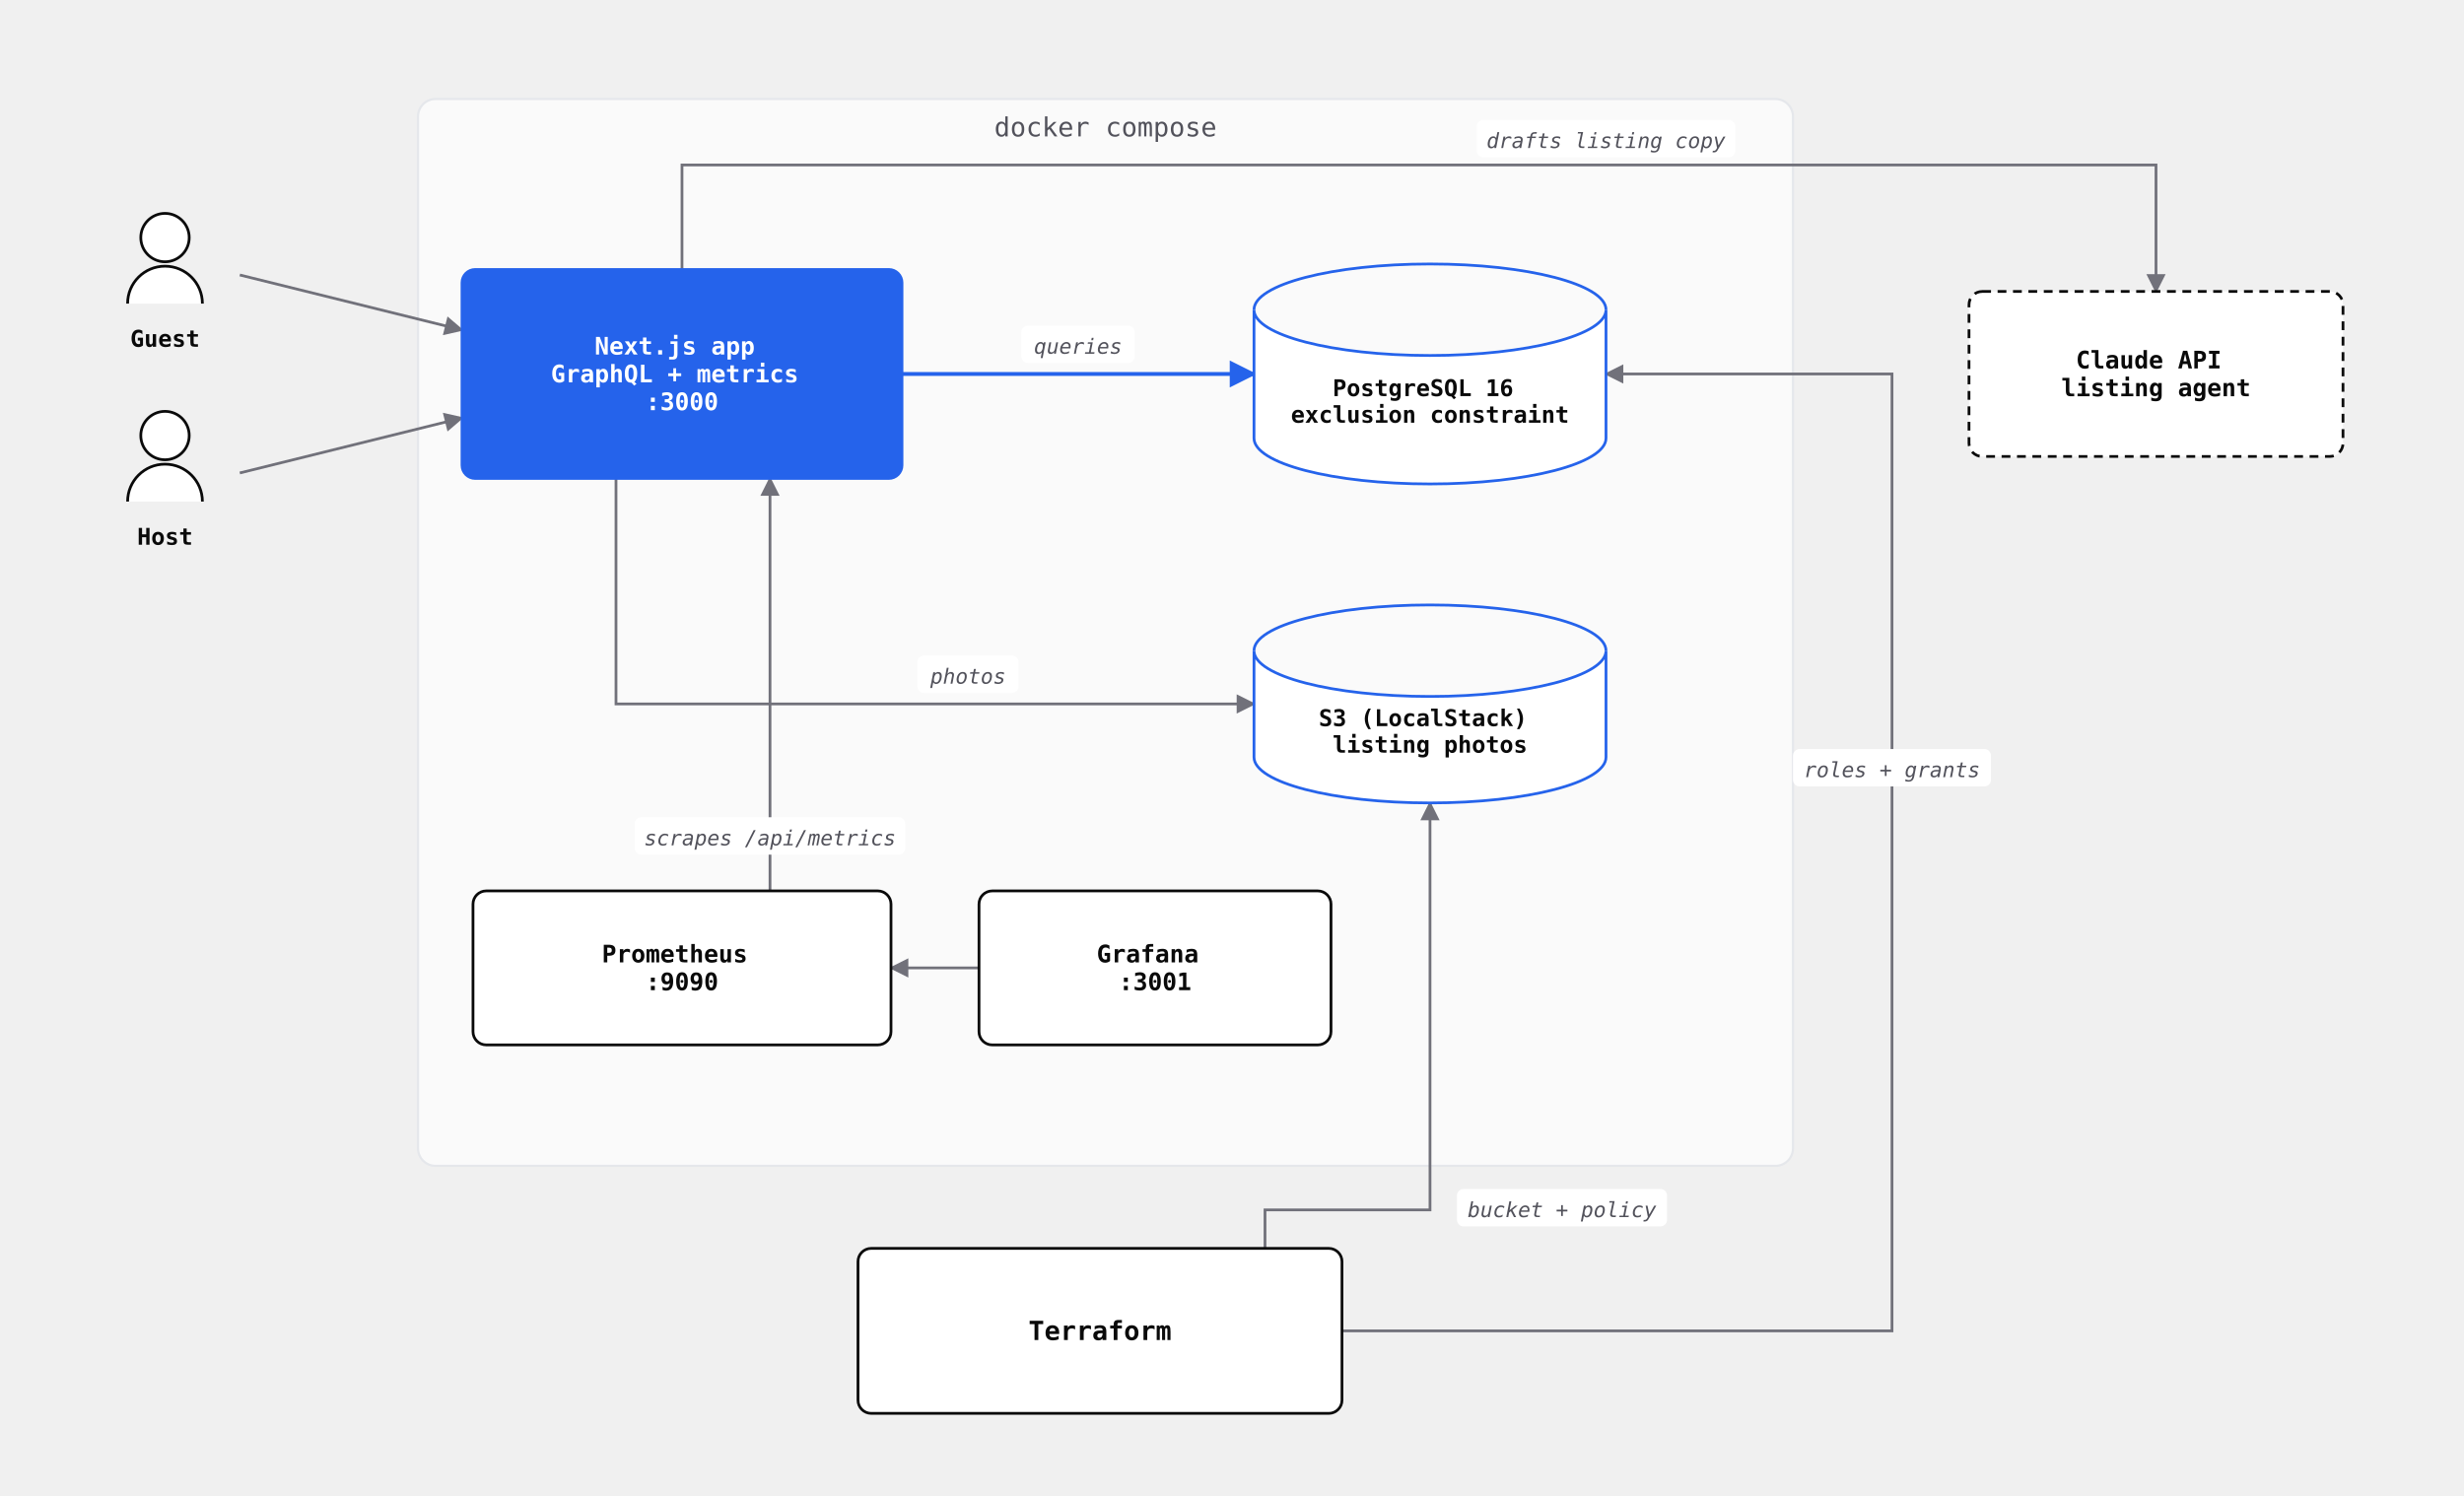
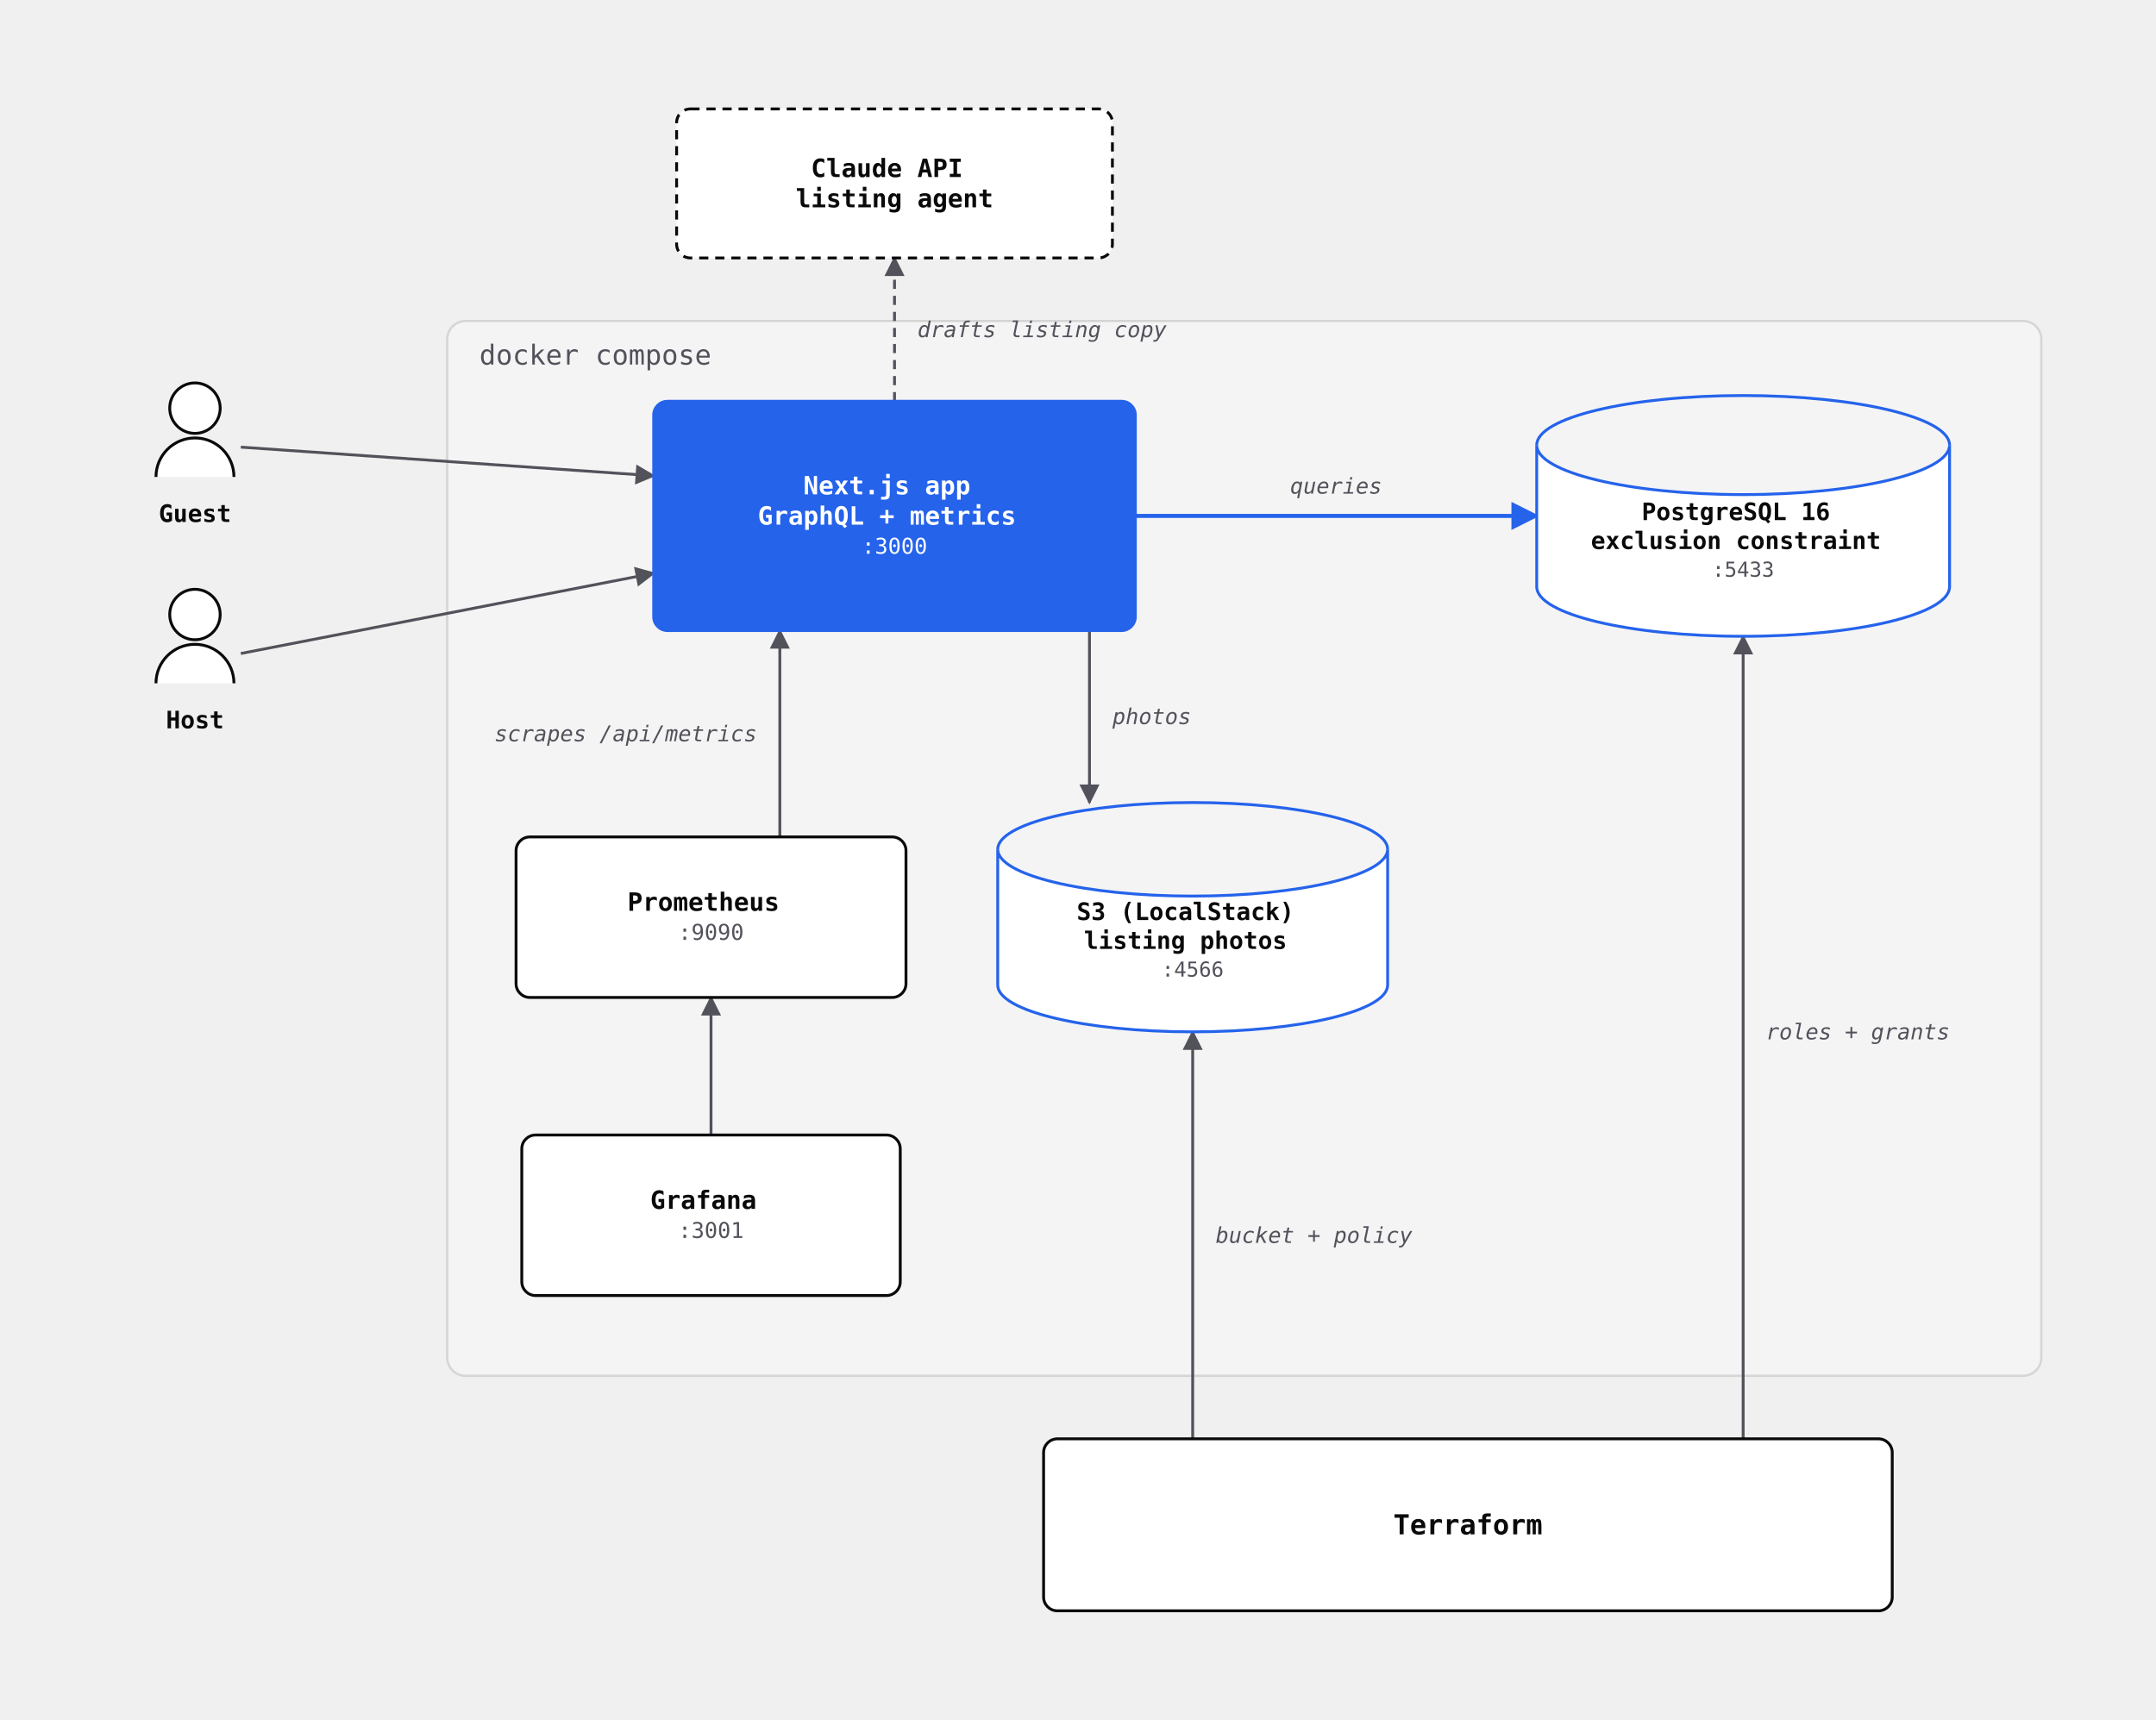
- <svg xmlns="http://www.w3.org/2000/svg" viewBox="0 0 2240 1360" width="2240" height="1360">
+ <svg xmlns="http://www.w3.org/2000/svg" viewBox="0 0 1880 1500" data-inline="true" role="img" aria-labelledby="fjordstay-arch-title fjordstay-arch-desc">
  <defs>
    <marker id="arrow" viewBox="0 0 10 10" refX="9" refY="5" markerWidth="7" markerHeight="7" orient="auto-start-reverse">
-       <path d="M 0 0 L 10 5 L 0 10 z" fill="#71717a" />
+       <path d="M 0 0 L 10 5 L 0 10 z" fill="var(--color-muted-foreground, #52525b)" />
    </marker>
    <marker id="arrowAccent" viewBox="0 0 10 10" refX="9" refY="5" markerWidth="7" markerHeight="7" orient="auto-start-reverse">
-       <path d="M 0 0 L 10 5 L 0 10 z" fill="#2563eb" />
+       <path d="M 0 0 L 10 5 L 0 10 z" fill="var(--color-accent, #2563eb)" />
    </marker>
  </defs>
-   <rect x="380" y="90" width="1250" height="970" rx="16" fill="#fafafa" stroke="#e5e7eb" stroke-width="2" />
-   <text x="1005" y="124" font-family="ui-monospace, &quot;SF Mono&quot;, &quot;JetBrains Mono&quot;, &quot;Cascadia Code&quot;, Menlo, monospace" font-size="24" fill="#52525b" text-anchor="middle">docker compose</text>
-   <path d="M 218 250 L 420 300" fill="none" stroke="#71717a" stroke-width="2.5" marker-end="url(#arrow)" />
-   <path d="M 218 430 L 420 380" fill="none" stroke="#71717a" stroke-width="2.5" marker-end="url(#arrow)" />
-   <path d="M 820 340 L 1140 340" fill="none" stroke="#2563eb" stroke-width="3.5" marker-end="url(#arrowAccent)" />
-   <rect x="928.5" y="296" width="103" height="34" rx="6" fill="#ffffff" />
-   <text x="980" y="315" font-family="ui-monospace, &quot;SF Mono&quot;, &quot;JetBrains Mono&quot;, &quot;Cascadia Code&quot;, Menlo, monospace" font-size="19" font-style="italic" fill="#52525b" text-anchor="middle" dominant-baseline="central">queries</text>
-   <path d="M 560 435 L 560 640 L 1140 640" fill="none" stroke="#71717a" stroke-width="2.5" marker-end="url(#arrow)" />
-   <rect x="834" y="596" width="92" height="34" rx="6" fill="#ffffff" />
-   <text x="880" y="615" font-family="ui-monospace, &quot;SF Mono&quot;, &quot;JetBrains Mono&quot;, &quot;Cascadia Code&quot;, Menlo, monospace" font-size="19" font-style="italic" fill="#52525b" text-anchor="middle" dominant-baseline="central">photos</text>
-   <path d="M 620 245 L 620 150 L 1960 150 L 1960 265" fill="none" stroke="#71717a" stroke-width="2.5" marker-end="url(#arrow)" />
-   <rect x="1342.5" y="109" width="235" height="34" rx="6" fill="#ffffff" />
-   <text x="1460" y="128" font-family="ui-monospace, &quot;SF Mono&quot;, &quot;JetBrains Mono&quot;, &quot;Cascadia Code&quot;, Menlo, monospace" font-size="19" font-style="italic" fill="#52525b" text-anchor="middle" dominant-baseline="central">drafts listing copy</text>
-   <path d="M 700 810 L 700 435" fill="none" stroke="#71717a" stroke-width="2.5" marker-end="url(#arrow)" />
-   <rect x="577" y="743" width="246" height="34" rx="6" fill="#ffffff" />
-   <text x="700" y="762" font-family="ui-monospace, &quot;SF Mono&quot;, &quot;JetBrains Mono&quot;, &quot;Cascadia Code&quot;, Menlo, monospace" font-size="19" font-style="italic" fill="#52525b" text-anchor="middle" dominant-baseline="central">scrapes /api/metrics</text>
-   <path d="M 890 880 L 810 880" fill="none" stroke="#71717a" stroke-width="2.5" marker-end="url(#arrow)" />
-   <path d="M 1150 1135 L 1150 1100 L 1300 1100 L 1300 730" fill="none" stroke="#71717a" stroke-width="2.5" marker-end="url(#arrow)" />
-   <rect x="1324.5" y="1081" width="191" height="34" rx="6" fill="#ffffff" />
-   <text x="1420" y="1100" font-family="ui-monospace, &quot;SF Mono&quot;, &quot;JetBrains Mono&quot;, &quot;Cascadia Code&quot;, Menlo, monospace" font-size="19" font-style="italic" fill="#52525b" text-anchor="middle" dominant-baseline="central">bucket + policy</text>
-   <path d="M 1220 1210 L 1720 1210 L 1720 340 L 1460 340" fill="none" stroke="#71717a" stroke-width="2.5" marker-end="url(#arrow)" />
-   <rect x="1630" y="681" width="180" height="34" rx="6" fill="#ffffff" />
-   <text x="1720" y="700" font-family="ui-monospace, &quot;SF Mono&quot;, &quot;JetBrains Mono&quot;, &quot;Cascadia Code&quot;, Menlo, monospace" font-size="19" font-style="italic" fill="#52525b" text-anchor="middle" dominant-baseline="central">roles + grants</text>
-   <circle cx="150" cy="216" r="22" fill="#ffffff" stroke="#0a0a0a" stroke-width="2.5" />
-   <path d="M 116 276 a 34 34 0 0 1 68 0" fill="#ffffff" stroke="#0a0a0a" stroke-width="2.5" />
-   <text font-family="ui-monospace, &quot;SF Mono&quot;, &quot;JetBrains Mono&quot;, &quot;Cascadia Code&quot;, Menlo, monospace" font-size="21" font-weight="700" fill="#0a0a0a" text-anchor="middle" dominant-baseline="central">
-     <tspan x="150" y="308">Guest</tspan>
+   <rect x="390" y="280" width="1390" height="920" rx="16" fill="var(--color-muted, #f4f4f5)" stroke="var(--color-border, rgb(0 0 0 / 0.12))" stroke-width="2" />
+   <text x="418" y="318" font-family="ui-monospace, &quot;SF Mono&quot;, &quot;JetBrains Mono&quot;, &quot;Cascadia Code&quot;, Menlo, monospace" font-size="24" fill="var(--color-muted-foreground, #52525b)" text-anchor="start">docker compose</text>
+   <path d="M 210 390 L 570 415" fill="none" stroke="var(--color-muted-foreground, #52525b)" stroke-width="2.5" marker-end="url(#arrow)" />
+   <path d="M 210 570 L 570 500" fill="none" stroke="var(--color-muted-foreground, #52525b)" stroke-width="2.5" marker-end="url(#arrow)" />
+   <path d="M 990 450 L 1340 450" fill="none" stroke="var(--color-accent, #2563eb)" stroke-width="3.5" marker-end="url(#arrowAccent)" />
+   <text x="1165" y="424" font-family="ui-monospace, &quot;SF Mono&quot;, &quot;JetBrains Mono&quot;, &quot;Cascadia Code&quot;, Menlo, monospace" font-size="19" font-style="italic" fill="var(--color-muted-foreground, #52525b)" text-anchor="middle" dominant-baseline="central">queries</text>
+   <path d="M 780 350 L 780 225" fill="none" stroke="var(--color-muted-foreground, #52525b)" stroke-width="2.5" stroke-dasharray="8 6" marker-end="url(#arrow)" />
+   <text x="800" y="287.5" font-family="ui-monospace, &quot;SF Mono&quot;, &quot;JetBrains Mono&quot;, &quot;Cascadia Code&quot;, Menlo, monospace" font-size="19" font-style="italic" fill="var(--color-muted-foreground, #52525b)" text-anchor="start" dominant-baseline="central">drafts listing copy</text>
+   <path d="M 950 550 L 950 700" fill="none" stroke="var(--color-muted-foreground, #52525b)" stroke-width="2.5" marker-end="url(#arrow)" />
+   <text x="970" y="625" font-family="ui-monospace, &quot;SF Mono&quot;, &quot;JetBrains Mono&quot;, &quot;Cascadia Code&quot;, Menlo, monospace" font-size="19" font-style="italic" fill="var(--color-muted-foreground, #52525b)" text-anchor="start" dominant-baseline="central">photos</text>
+   <path d="M 680 730 L 680 550" fill="none" stroke="var(--color-muted-foreground, #52525b)" stroke-width="2.5" marker-end="url(#arrow)" />
+   <text x="660" y="640" font-family="ui-monospace, &quot;SF Mono&quot;, &quot;JetBrains Mono&quot;, &quot;Cascadia Code&quot;, Menlo, monospace" font-size="19" font-style="italic" fill="var(--color-muted-foreground, #52525b)" text-anchor="end" dominant-baseline="central">scrapes /api/metrics</text>
+   <path d="M 620 990 L 620 870" fill="none" stroke="var(--color-muted-foreground, #52525b)" stroke-width="2.5" marker-end="url(#arrow)" />
+   <path d="M 1040 1255 L 1040 900" fill="none" stroke="var(--color-muted-foreground, #52525b)" stroke-width="2.5" marker-end="url(#arrow)" />
+   <text x="1060" y="1077.5" font-family="ui-monospace, &quot;SF Mono&quot;, &quot;JetBrains Mono&quot;, &quot;Cascadia Code&quot;, Menlo, monospace" font-size="19" font-style="italic" fill="var(--color-muted-foreground, #52525b)" text-anchor="start" dominant-baseline="central">bucket + policy</text>
+   <path d="M 1520 1255 L 1520 555" fill="none" stroke="var(--color-muted-foreground, #52525b)" stroke-width="2.5" marker-end="url(#arrow)" />
+   <text x="1540" y="900" font-family="ui-monospace, &quot;SF Mono&quot;, &quot;JetBrains Mono&quot;, &quot;Cascadia Code&quot;, Menlo, monospace" font-size="19" font-style="italic" fill="var(--color-muted-foreground, #52525b)" text-anchor="start" dominant-baseline="central">roles + grants</text>
+   <circle cx="170" cy="356" r="22" fill="var(--color-background, #ffffff)" stroke="var(--color-foreground, #0a0a0a)" stroke-width="2.5" />
+   <path d="M 136 416 a 34 34 0 0 1 68 0" fill="var(--color-background, #ffffff)" stroke="var(--color-foreground, #0a0a0a)" stroke-width="2.5" />
+   <text font-family="ui-monospace, &quot;SF Mono&quot;, &quot;JetBrains Mono&quot;, &quot;Cascadia Code&quot;, Menlo, monospace" font-size="21" font-weight="700" fill="var(--color-foreground, #0a0a0a)" text-anchor="middle" dominant-baseline="central">
+     <tspan x="170" y="448">Guest</tspan>
  </text>
-   <circle cx="150" cy="396" r="22" fill="#ffffff" stroke="#0a0a0a" stroke-width="2.5" />
-   <path d="M 116 456 a 34 34 0 0 1 68 0" fill="#ffffff" stroke="#0a0a0a" stroke-width="2.5" />
-   <text font-family="ui-monospace, &quot;SF Mono&quot;, &quot;JetBrains Mono&quot;, &quot;Cascadia Code&quot;, Menlo, monospace" font-size="21" font-weight="700" fill="#0a0a0a" text-anchor="middle" dominant-baseline="central">
-     <tspan x="150" y="488">Host</tspan>
+   <circle cx="170" cy="536" r="22" fill="var(--color-background, #ffffff)" stroke="var(--color-foreground, #0a0a0a)" stroke-width="2.5" />
+   <path d="M 136 596 a 34 34 0 0 1 68 0" fill="var(--color-background, #ffffff)" stroke="var(--color-foreground, #0a0a0a)" stroke-width="2.5" />
+   <text font-family="ui-monospace, &quot;SF Mono&quot;, &quot;JetBrains Mono&quot;, &quot;Cascadia Code&quot;, Menlo, monospace" font-size="21" font-weight="700" fill="var(--color-foreground, #0a0a0a)" text-anchor="middle" dominant-baseline="central">
+     <tspan x="170" y="628">Host</tspan>
  </text>
-   <rect x="420" y="245" width="400" height="190" rx="12" fill="#2563eb" stroke="#2563eb" stroke-width="2.5" />
-   <text font-family="ui-monospace, &quot;SF Mono&quot;, &quot;JetBrains Mono&quot;, &quot;Cascadia Code&quot;, Menlo, monospace" font-size="22" font-weight="700" fill="#ffffff" text-anchor="middle" dominant-baseline="central">
-     <tspan x="620" y="314.7">Next.js app</tspan>
-     <tspan x="620" y="340">GraphQL + metrics</tspan>
-     <tspan x="620" y="365.3">:3000</tspan>
+   <rect x="570" y="350" width="420" height="200" rx="12" fill="var(--color-accent, #2563eb)" stroke="var(--color-accent, #2563eb)" stroke-width="2.5" />
+   <text font-family="ui-monospace, &quot;SF Mono&quot;, &quot;JetBrains Mono&quot;, &quot;Cascadia Code&quot;, Menlo, monospace" font-size="22" font-weight="700" fill="var(--color-accent-foreground, #ffffff)" text-anchor="middle" dominant-baseline="central">
+     <tspan x="780" y="423.6">Next.js app</tspan>
+     <tspan x="780" y="450">GraphQL + metrics</tspan>
+     <tspan x="780" y="476.4" fill="var(--color-accent-foreground, #ffffff)" font-size="19" font-weight="400">:3000</tspan>
  </text>
-   <path d="M 1140 281.6 A 160 41.6 0 0 0 1460 281.6 L 1460 398.4 A 160 41.6 0 0 1 1140 398.4 Z" fill="#ffffff" stroke="#2563eb" stroke-width="2.5" />
-   <path d="M 1140 281.6 A 160 41.6 0 0 1 1460 281.6" fill="none" stroke="#2563eb" stroke-width="2.5" />
-   <text font-family="ui-monospace, &quot;SF Mono&quot;, &quot;JetBrains Mono&quot;, &quot;Cascadia Code&quot;, Menlo, monospace" font-size="21" font-weight="700" fill="#0a0a0a" text-anchor="middle" dominant-baseline="central">
-     <tspan x="1300" y="352.885">PostgreSQL 16</tspan>
-     <tspan x="1300" y="377.035">exclusion constraint</tspan>
+   <rect x="590" y="95" width="380" height="130" rx="12" fill="var(--color-background, #ffffff)" stroke="var(--color-foreground, #0a0a0a)" stroke-width="2.5" stroke-dasharray="8 6" />
+   <text font-family="ui-monospace, &quot;SF Mono&quot;, &quot;JetBrains Mono&quot;, &quot;Cascadia Code&quot;, Menlo, monospace" font-size="22" font-weight="700" fill="var(--color-foreground, #0a0a0a)" text-anchor="middle" dominant-baseline="central">
+     <tspan x="780" y="146.8">Claude API</tspan>
+     <tspan x="780" y="173.2">listing agent</tspan>
  </text>
-   <path d="M 1140 591.6 A 160 41.6 0 0 0 1460 591.6 L 1460 688.4 A 160 41.6 0 0 1 1140 688.4 Z" fill="#ffffff" stroke="#2563eb" stroke-width="2.5" />
-   <path d="M 1140 591.6 A 160 41.6 0 0 1 1460 591.6" fill="none" stroke="#2563eb" stroke-width="2.5" />
-   <text font-family="ui-monospace, &quot;SF Mono&quot;, &quot;JetBrains Mono&quot;, &quot;Cascadia Code&quot;, Menlo, monospace" font-size="21" font-weight="700" fill="#0a0a0a" text-anchor="middle" dominant-baseline="central">
-     <tspan x="1300" y="652.885">S3 (LocalStack)</tspan>
-     <tspan x="1300" y="677.035">listing photos</tspan>
+   <path d="M 1340 388.2 A 180 43.2 0 0 0 1700 388.2 L 1700 511.8 A 180 43.2 0 0 1 1340 511.8 Z" fill="var(--color-background, #ffffff)" stroke="var(--color-accent, #2563eb)" stroke-width="2.5" />
+   <path d="M 1340 388.2 A 180 43.2 0 0 1 1700 388.2" fill="none" stroke="var(--color-accent, #2563eb)" stroke-width="2.5" />
+   <text font-family="ui-monospace, &quot;SF Mono&quot;, &quot;JetBrains Mono&quot;, &quot;Cascadia Code&quot;, Menlo, monospace" font-size="21" font-weight="700" fill="var(--color-foreground, #0a0a0a)" text-anchor="middle" dominant-baseline="central">
+     <tspan x="1520" y="446.4">PostgreSQL 16</tspan>
+     <tspan x="1520" y="471.6">exclusion constraint</tspan>
+     <tspan x="1520" y="496.8" fill="var(--color-muted-foreground, #52525b)" font-size="18" font-weight="400">:5433</tspan>
  </text>
-   <rect x="1790" y="265" width="340" height="150" rx="12" fill="#ffffff" stroke="#0a0a0a" stroke-width="2.5" stroke-dasharray="8 6" />
-   <text font-family="ui-monospace, &quot;SF Mono&quot;, &quot;JetBrains Mono&quot;, &quot;Cascadia Code&quot;, Menlo, monospace" font-size="22" font-weight="700" fill="#0a0a0a" text-anchor="middle" dominant-baseline="central">
-     <tspan x="1960" y="327.35">Claude API</tspan>
-     <tspan x="1960" y="352.65">listing agent</tspan>
+   <path d="M 870 740.8 A 170 40.8 0 0 0 1210 740.8 L 1210 859.2 A 170 40.8 0 0 1 870 859.2 Z" fill="var(--color-background, #ffffff)" stroke="var(--color-accent, #2563eb)" stroke-width="2.5" />
+   <path d="M 870 740.8 A 170 40.8 0 0 1 1210 740.8" fill="none" stroke="var(--color-accent, #2563eb)" stroke-width="2.5" />
+   <text font-family="ui-monospace, &quot;SF Mono&quot;, &quot;JetBrains Mono&quot;, &quot;Cascadia Code&quot;, Menlo, monospace" font-size="21" font-weight="700" fill="var(--color-foreground, #0a0a0a)" text-anchor="middle" dominant-baseline="central">
+     <tspan x="1040" y="795.2">S3 (LocalStack)</tspan>
+     <tspan x="1040" y="820.4">listing photos</tspan>
+     <tspan x="1040" y="845.6" fill="var(--color-muted-foreground, #52525b)" font-size="18" font-weight="400">:4566</tspan>
  </text>
-   <rect x="430" y="810" width="380" height="140" rx="12" fill="#ffffff" stroke="#0a0a0a" stroke-width="2.5" />
-   <text font-family="ui-monospace, &quot;SF Mono&quot;, &quot;JetBrains Mono&quot;, &quot;Cascadia Code&quot;, Menlo, monospace" font-size="22" font-weight="700" fill="#0a0a0a" text-anchor="middle" dominant-baseline="central">
-     <tspan x="620" y="867.35">Prometheus</tspan>
-     <tspan x="620" y="892.65">:9090</tspan>
+   <rect x="450" y="730" width="340" height="140" rx="12" fill="var(--color-background, #ffffff)" stroke="var(--color-foreground, #0a0a0a)" stroke-width="2.5" />
+   <text font-family="ui-monospace, &quot;SF Mono&quot;, &quot;JetBrains Mono&quot;, &quot;Cascadia Code&quot;, Menlo, monospace" font-size="22" font-weight="700" fill="var(--color-foreground, #0a0a0a)" text-anchor="middle" dominant-baseline="central">
+     <tspan x="620" y="786.8">Prometheus</tspan>
+     <tspan x="620" y="813.2" fill="var(--color-muted-foreground, #52525b)" font-size="19" font-weight="400">:9090</tspan>
  </text>
-   <rect x="890" y="810" width="320" height="140" rx="12" fill="#ffffff" stroke="#0a0a0a" stroke-width="2.5" />
-   <text font-family="ui-monospace, &quot;SF Mono&quot;, &quot;JetBrains Mono&quot;, &quot;Cascadia Code&quot;, Menlo, monospace" font-size="22" font-weight="700" fill="#0a0a0a" text-anchor="middle" dominant-baseline="central">
-     <tspan x="1050" y="867.35">Grafana</tspan>
-     <tspan x="1050" y="892.65">:3001</tspan>
+   <rect x="455" y="990" width="330" height="140" rx="12" fill="var(--color-background, #ffffff)" stroke="var(--color-foreground, #0a0a0a)" stroke-width="2.5" />
+   <text font-family="ui-monospace, &quot;SF Mono&quot;, &quot;JetBrains Mono&quot;, &quot;Cascadia Code&quot;, Menlo, monospace" font-size="22" font-weight="700" fill="var(--color-foreground, #0a0a0a)" text-anchor="middle" dominant-baseline="central">
+     <tspan x="620" y="1046.8">Grafana</tspan>
+     <tspan x="620" y="1073.2" fill="var(--color-muted-foreground, #52525b)" font-size="19" font-weight="400">:3001</tspan>
  </text>
-   <rect x="780" y="1135" width="440" height="150" rx="12" fill="#ffffff" stroke="#0a0a0a" stroke-width="2.5" />
-   <text font-family="ui-monospace, &quot;SF Mono&quot;, &quot;JetBrains Mono&quot;, &quot;Cascadia Code&quot;, Menlo, monospace" font-size="24" font-weight="700" fill="#0a0a0a" text-anchor="middle" dominant-baseline="central">
-     <tspan x="1000" y="1210">Terraform</tspan>
+   <rect x="910" y="1255" width="740" height="150" rx="12" fill="var(--color-background, #ffffff)" stroke="var(--color-foreground, #0a0a0a)" stroke-width="2.5" />
+   <text font-family="ui-monospace, &quot;SF Mono&quot;, &quot;JetBrains Mono&quot;, &quot;Cascadia Code&quot;, Menlo, monospace" font-size="24" font-weight="700" fill="var(--color-foreground, #0a0a0a)" text-anchor="middle" dominant-baseline="central">
+     <tspan x="1280" y="1330">Terraform</tspan>
  </text>
</svg>
